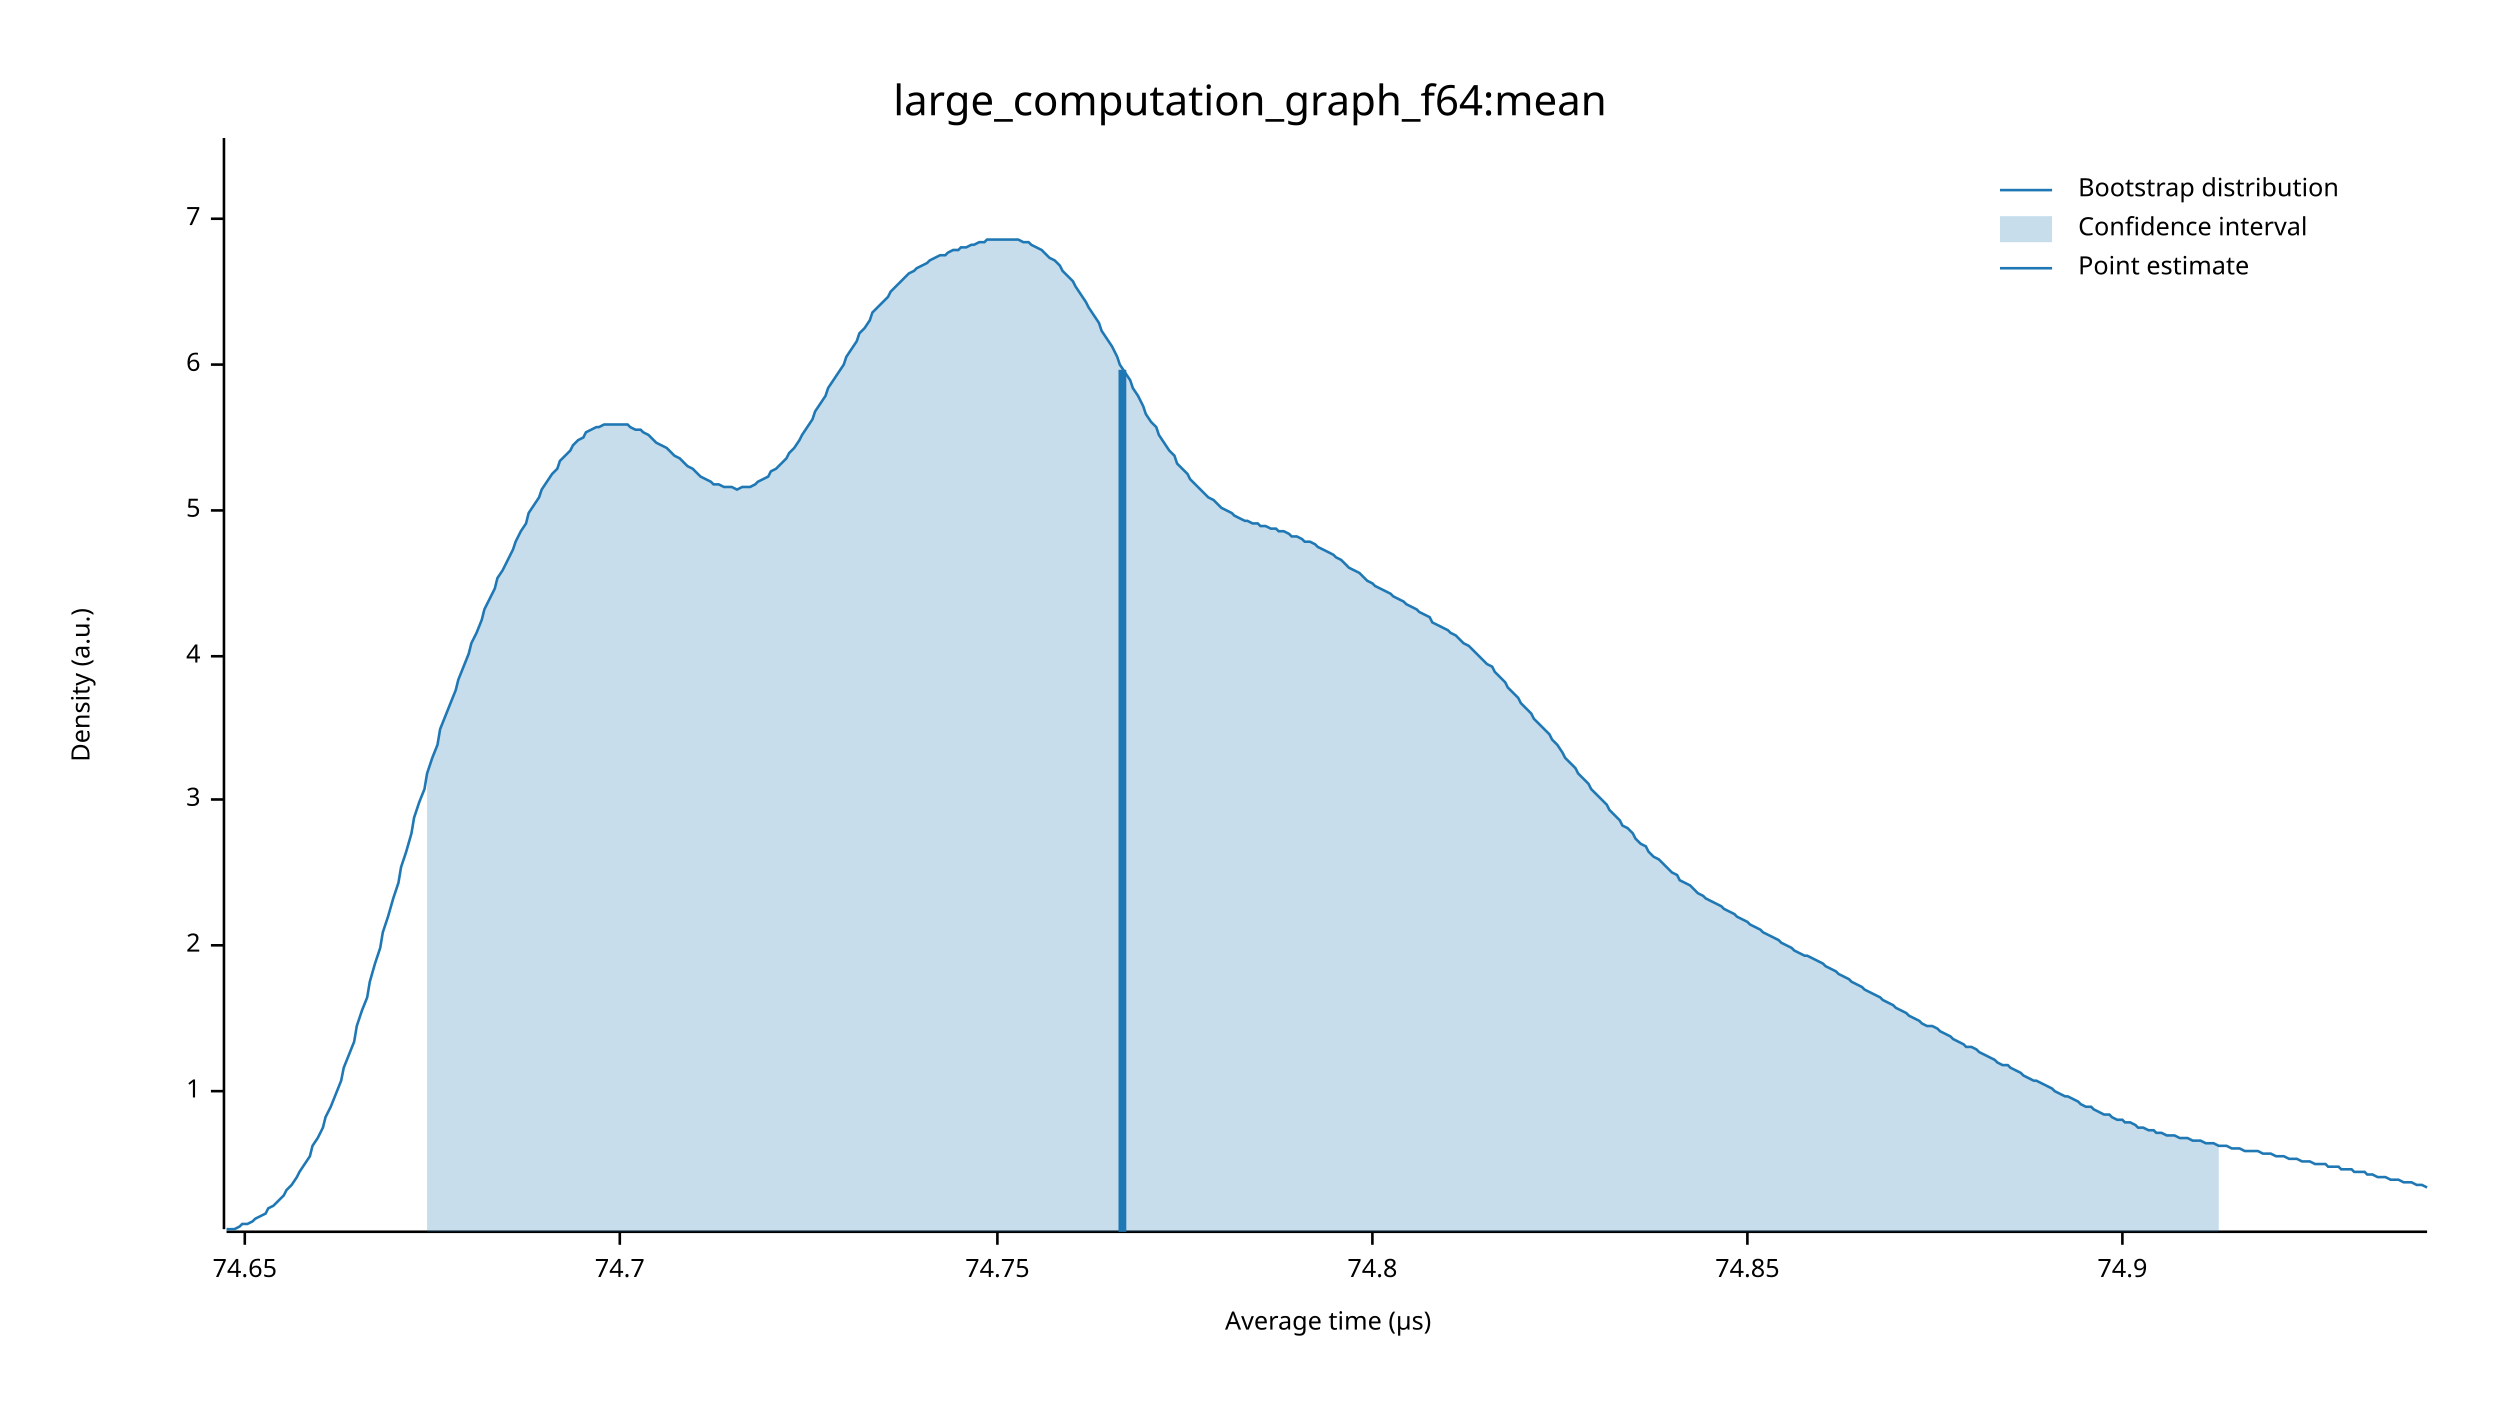
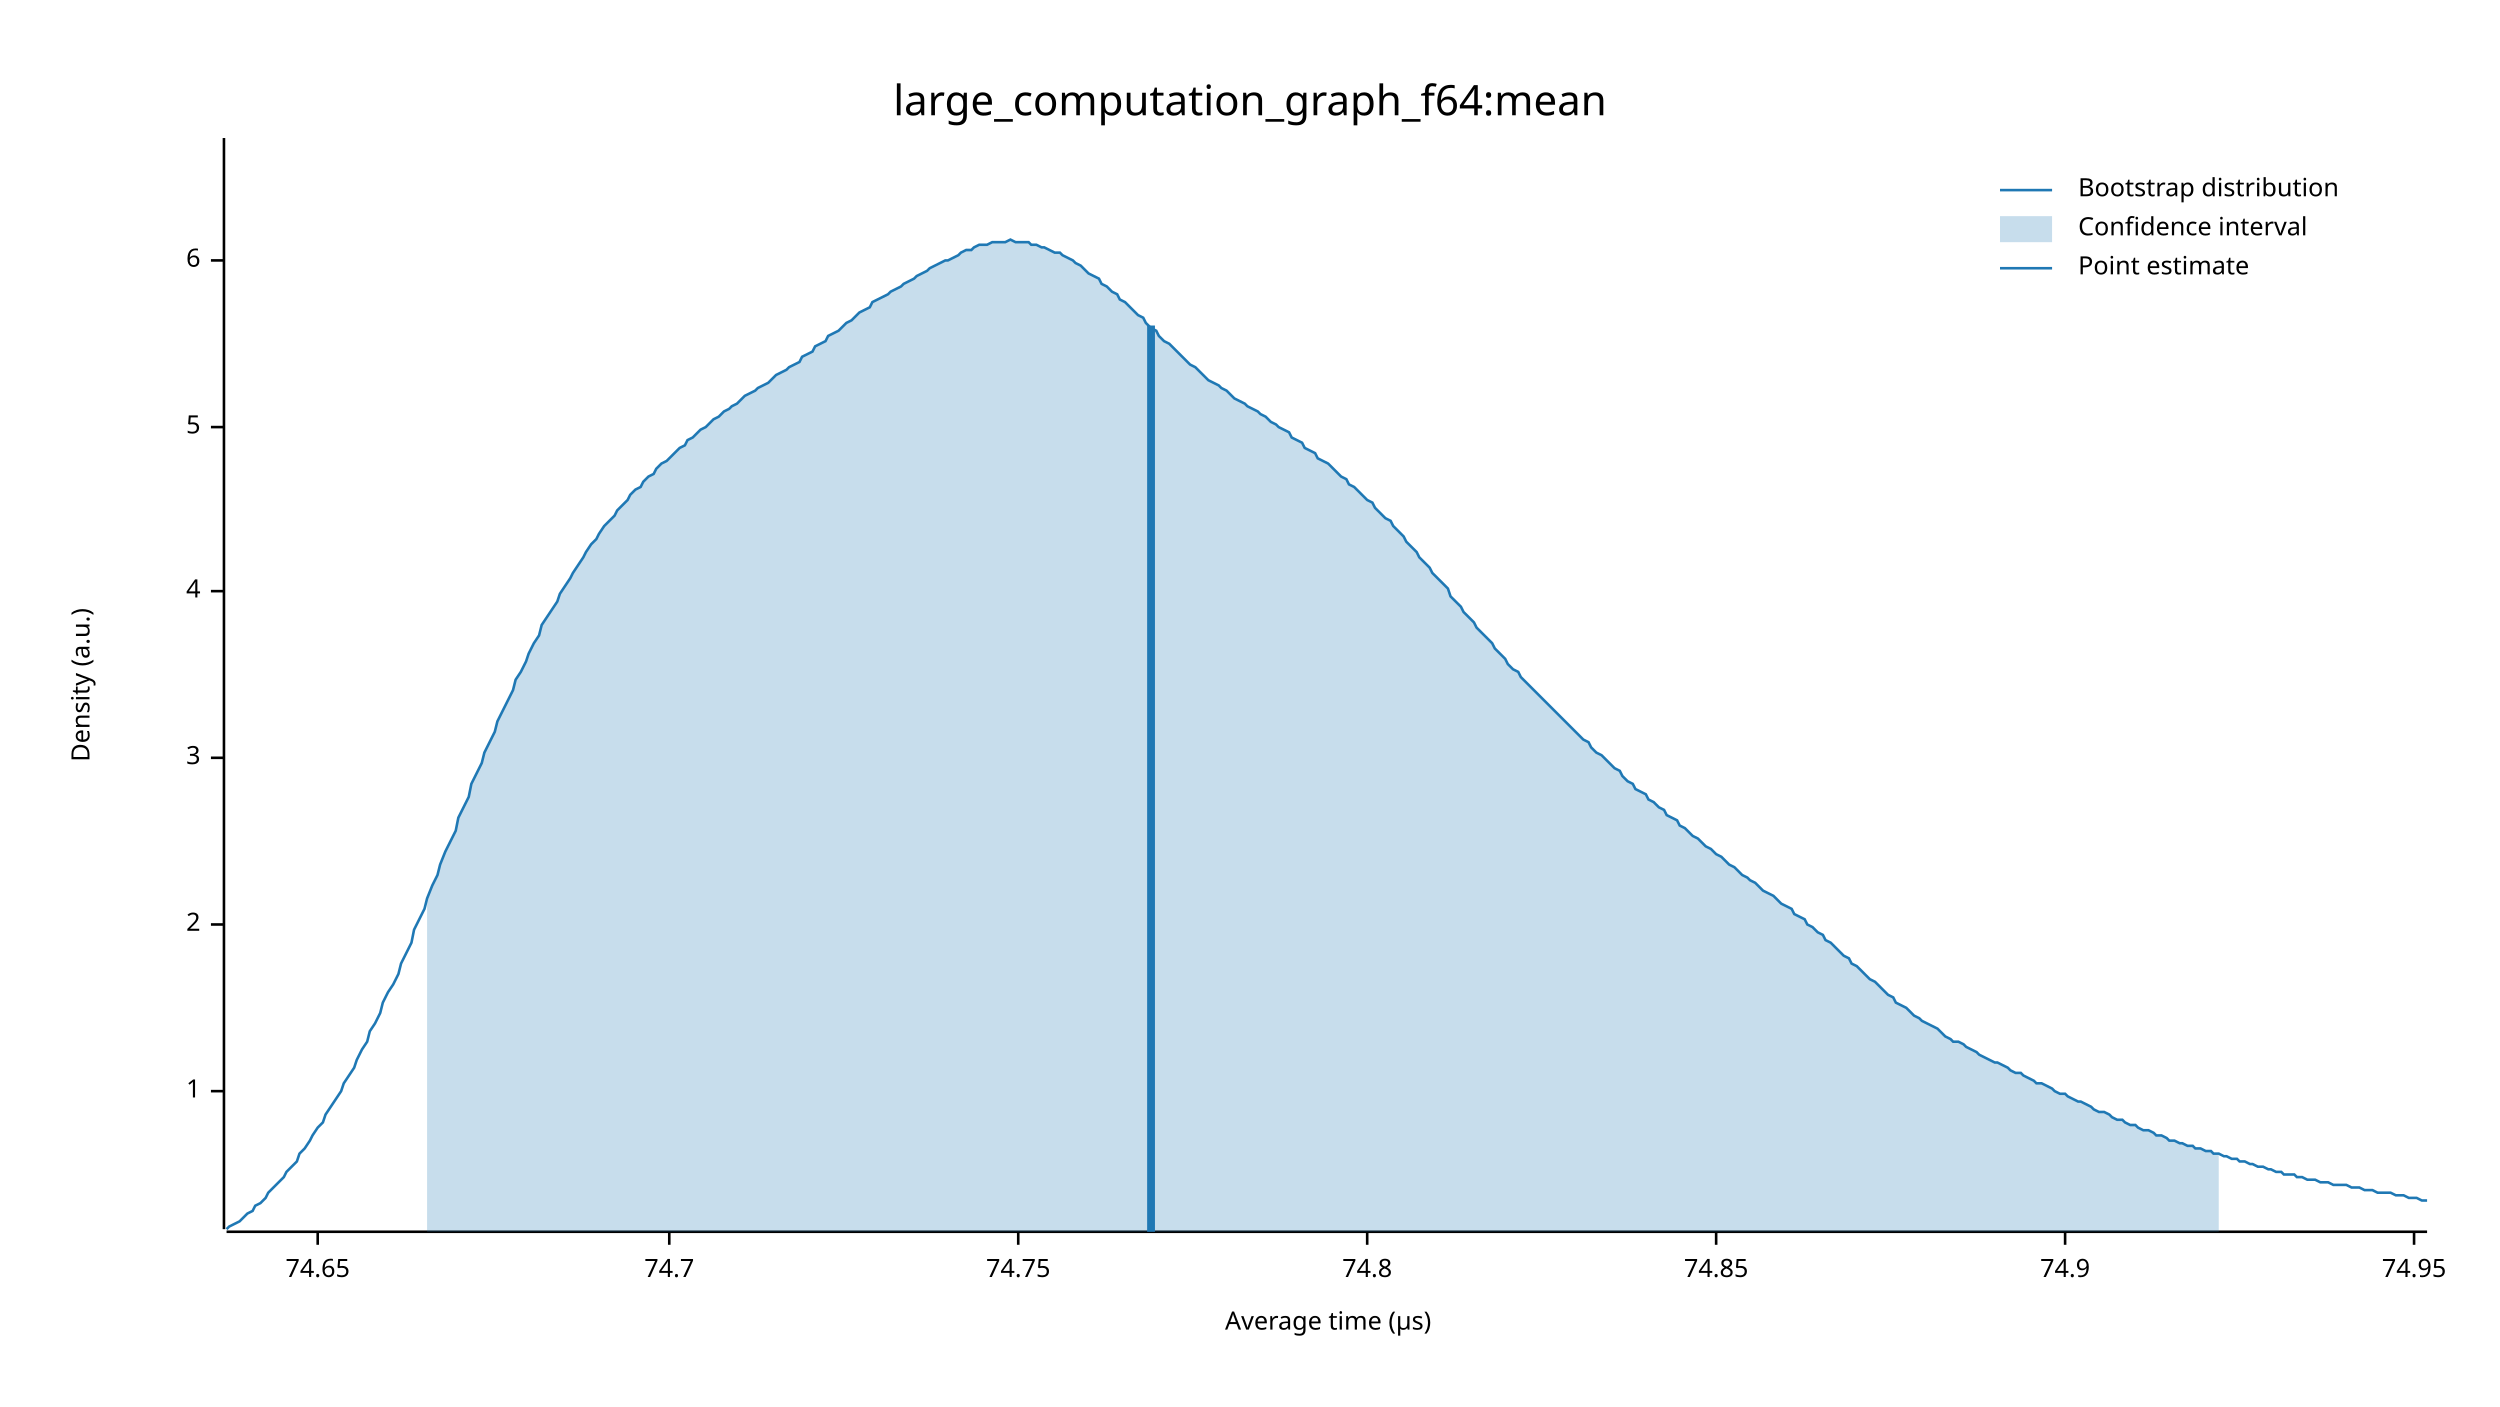
<svg xmlns="http://www.w3.org/2000/svg" width="960" height="540" viewBox="0 0 960 540">
  <text x="480" y="32" dy="0.76em" text-anchor="middle" font-family="sans-serif" font-size="16.129" opacity="1" fill="#000000">
large_computation_graph_f64:mean
</text>
  <text x="27" y="263" dy="0.76em" text-anchor="middle" font-family="sans-serif" font-size="9.677" opacity="1" fill="#000000" transform="rotate(270, 27, 263)">
Density (a.u.)
</text>
  <text x="510" y="513" dy="-0.5ex" text-anchor="middle" font-family="sans-serif" font-size="9.677" opacity="1" fill="#000000">
Average time (µs)
</text>
  <polyline fill="none" opacity="1" stroke="#000000" stroke-width="1" points="86,53 86,472 " />
  <text x="77" y="419" dy="0.5ex" text-anchor="end" font-family="sans-serif" font-size="9.677" opacity="1" fill="#000000">
1
</text>
  <polyline fill="none" opacity="1" stroke="#000000" stroke-width="1" points="81,419 86,419 " />
-   <text x="77" y="363" dy="0.5ex" text-anchor="end" font-family="sans-serif" font-size="9.677" opacity="1" fill="#000000">
+   <text x="77" y="355" dy="0.5ex" text-anchor="end" font-family="sans-serif" font-size="9.677" opacity="1" fill="#000000">
2
</text>
-   <polyline fill="none" opacity="1" stroke="#000000" stroke-width="1" points="81,363 86,363 " />
-   <text x="77" y="307" dy="0.5ex" text-anchor="end" font-family="sans-serif" font-size="9.677" opacity="1" fill="#000000">
+   <polyline fill="none" opacity="1" stroke="#000000" stroke-width="1" points="81,355 86,355 " />
+   <text x="77" y="291" dy="0.5ex" text-anchor="end" font-family="sans-serif" font-size="9.677" opacity="1" fill="#000000">
3
</text>
-   <polyline fill="none" opacity="1" stroke="#000000" stroke-width="1" points="81,307 86,307 " />
-   <text x="77" y="252" dy="0.5ex" text-anchor="end" font-family="sans-serif" font-size="9.677" opacity="1" fill="#000000">
+   <polyline fill="none" opacity="1" stroke="#000000" stroke-width="1" points="81,291 86,291 " />
+   <text x="77" y="227" dy="0.5ex" text-anchor="end" font-family="sans-serif" font-size="9.677" opacity="1" fill="#000000">
4
</text>
-   <polyline fill="none" opacity="1" stroke="#000000" stroke-width="1" points="81,252 86,252 " />
-   <text x="77" y="196" dy="0.5ex" text-anchor="end" font-family="sans-serif" font-size="9.677" opacity="1" fill="#000000">
+   <polyline fill="none" opacity="1" stroke="#000000" stroke-width="1" points="81,227 86,227 " />
+   <text x="77" y="164" dy="0.5ex" text-anchor="end" font-family="sans-serif" font-size="9.677" opacity="1" fill="#000000">
5
</text>
-   <polyline fill="none" opacity="1" stroke="#000000" stroke-width="1" points="81,196 86,196 " />
-   <text x="77" y="140" dy="0.5ex" text-anchor="end" font-family="sans-serif" font-size="9.677" opacity="1" fill="#000000">
+   <polyline fill="none" opacity="1" stroke="#000000" stroke-width="1" points="81,164 86,164 " />
+   <text x="77" y="100" dy="0.5ex" text-anchor="end" font-family="sans-serif" font-size="9.677" opacity="1" fill="#000000">
6
</text>
-   <polyline fill="none" opacity="1" stroke="#000000" stroke-width="1" points="81,140 86,140 " />
-   <text x="77" y="84" dy="0.5ex" text-anchor="end" font-family="sans-serif" font-size="9.677" opacity="1" fill="#000000">
- 7
- </text>
-   <polyline fill="none" opacity="1" stroke="#000000" stroke-width="1" points="81,84 86,84 " />
+   <polyline fill="none" opacity="1" stroke="#000000" stroke-width="1" points="81,100 86,100 " />
  <polyline fill="none" opacity="1" stroke="#000000" stroke-width="1" points="87,473 932,473 " />
-   <text x="94" y="483" dy="0.76em" text-anchor="middle" font-family="sans-serif" font-size="9.677" opacity="1" fill="#000000">
+   <text x="122" y="483" dy="0.76em" text-anchor="middle" font-family="sans-serif" font-size="9.677" opacity="1" fill="#000000">
74.65
</text>
-   <polyline fill="none" opacity="1" stroke="#000000" stroke-width="1" points="94,473 94,478 " />
-   <text x="238" y="483" dy="0.76em" text-anchor="middle" font-family="sans-serif" font-size="9.677" opacity="1" fill="#000000">
+   <polyline fill="none" opacity="1" stroke="#000000" stroke-width="1" points="122,473 122,478 " />
+   <text x="257" y="483" dy="0.76em" text-anchor="middle" font-family="sans-serif" font-size="9.677" opacity="1" fill="#000000">
74.7
</text>
-   <polyline fill="none" opacity="1" stroke="#000000" stroke-width="1" points="238,473 238,478 " />
-   <text x="383" y="483" dy="0.76em" text-anchor="middle" font-family="sans-serif" font-size="9.677" opacity="1" fill="#000000">
+   <polyline fill="none" opacity="1" stroke="#000000" stroke-width="1" points="257,473 257,478 " />
+   <text x="391" y="483" dy="0.76em" text-anchor="middle" font-family="sans-serif" font-size="9.677" opacity="1" fill="#000000">
74.75
</text>
-   <polyline fill="none" opacity="1" stroke="#000000" stroke-width="1" points="383,473 383,478 " />
-   <text x="527" y="483" dy="0.76em" text-anchor="middle" font-family="sans-serif" font-size="9.677" opacity="1" fill="#000000">
+   <polyline fill="none" opacity="1" stroke="#000000" stroke-width="1" points="391,473 391,478 " />
+   <text x="525" y="483" dy="0.76em" text-anchor="middle" font-family="sans-serif" font-size="9.677" opacity="1" fill="#000000">
74.8
</text>
-   <polyline fill="none" opacity="1" stroke="#000000" stroke-width="1" points="527,473 527,478 " />
-   <text x="671" y="483" dy="0.76em" text-anchor="middle" font-family="sans-serif" font-size="9.677" opacity="1" fill="#000000">
+   <polyline fill="none" opacity="1" stroke="#000000" stroke-width="1" points="525,473 525,478 " />
+   <text x="659" y="483" dy="0.76em" text-anchor="middle" font-family="sans-serif" font-size="9.677" opacity="1" fill="#000000">
74.85
</text>
-   <polyline fill="none" opacity="1" stroke="#000000" stroke-width="1" points="671,473 671,478 " />
-   <text x="815" y="483" dy="0.76em" text-anchor="middle" font-family="sans-serif" font-size="9.677" opacity="1" fill="#000000">
+   <polyline fill="none" opacity="1" stroke="#000000" stroke-width="1" points="659,473 659,478 " />
+   <text x="793" y="483" dy="0.76em" text-anchor="middle" font-family="sans-serif" font-size="9.677" opacity="1" fill="#000000">
74.9
</text>
-   <polyline fill="none" opacity="1" stroke="#000000" stroke-width="1" points="815,473 815,478 " />
-   <polyline fill="none" opacity="1" stroke="#1F78B4" stroke-width="1" points="87,472 88,472 90,472 92,471 93,470 95,470 97,469 98,468 100,467 102,466 103,464 105,463 107,461 109,459 110,457 112,455 114,452 115,450 117,447 119,444 120,440 122,437 124,433 125,429 127,425 129,420 131,415 132,410 134,405 136,400 137,394 139,388 141,383 142,377 144,370 146,364 147,358 149,352 151,345 153,339 154,333 156,327 158,320 159,314 161,308 163,303 164,297 166,291 168,286 169,280 171,275 173,270 175,265 176,261 178,256 180,251 181,247 183,243 185,238 186,234 188,230 190,226 191,222 193,219 195,215 197,211 198,208 200,204 202,201 203,197 205,194 207,191 208,188 210,185 212,182 214,180 215,177 217,175 219,173 220,171 222,169 224,168 225,166 227,165 229,164 230,164 232,163 234,163 236,163 237,163 239,163 241,163 242,164 244,165 246,165 247,166 249,167 251,169 252,170 254,171 256,172 258,174 259,175 261,176 263,178 264,179 266,180 268,182 269,183 271,184 273,185 274,186 276,186 278,187 280,187 281,187 283,188 285,187 286,187 288,187 290,186 291,185 293,184 295,183 296,181 298,180 300,178 302,176 303,174 305,172 307,169 308,167 310,164 312,161 313,158 315,155 317,152 318,149 320,146 322,143 324,140 325,137 327,134 329,131 330,128 332,126 334,123 335,120 337,118 339,116 341,114 342,112 344,110 346,108 347,107 349,105 351,104 352,103 354,102 356,101 357,100 359,99 361,98 363,98 364,97 366,96 368,96 369,95 371,95 373,94 374,94 376,93 378,93 379,92 381,92 383,92 385,92 386,92 388,92 390,92 391,92 393,93 395,93 396,94 398,95 400,96 401,97 403,99 405,100 407,102 408,104 410,106 412,108 413,110 415,113 417,116 418,118 420,121 422,124 423,127 425,130 427,133 429,137 430,140 432,143 434,146 435,149 437,152 439,156 440,159 442,162 444,164 445,167 447,170 449,173 451,175 452,178 454,180 456,182 457,184 459,186 461,188 462,189 464,191 466,192 468,194 469,195 471,196 473,197 474,198 476,199 478,200 479,200 481,201 483,201 484,202 486,202 488,203 490,203 491,204 493,204 495,205 496,206 498,206 500,207 501,208 503,208 505,209 506,210 508,211 510,212 512,213 513,214 515,215 517,217 518,218 520,219 522,220 523,221 525,223 527,224 528,225 530,226 532,227 534,228 535,229 537,230 539,231 540,232 542,233 544,234 545,235 547,236 549,237 550,239 552,240 554,241 556,242 557,243 559,244 561,246 562,247 564,248 566,250 567,251 569,253 571,255 573,256 574,258 576,260 578,262 579,264 581,266 583,268 584,270 586,272 588,274 589,276 591,278 593,280 595,282 596,284 598,286 600,289 601,291 603,293 605,295 606,297 608,299 610,301 611,303 613,305 615,307 617,309 618,311 620,313 622,315 623,317 625,318 627,320 628,322 630,324 632,325 633,327 635,329 637,330 639,332 640,333 642,335 644,336 645,338 647,339 649,340 650,341 652,343 654,344 655,345 657,346 659,347 661,348 662,349 664,350 666,351 667,352 669,353 671,354 672,355 674,356 676,357 677,358 679,359 681,360 683,361 684,362 686,363 688,364 689,365 691,366 693,367 694,367 696,368 698,369 700,370 701,371 703,372 705,373 706,374 708,375 710,376 711,377 713,378 715,379 716,380 718,381 720,382 722,383 723,384 725,385 727,386 728,387 730,388 732,389 733,390 735,391 737,392 738,393 740,394 742,394 744,395 745,396 747,397 749,398 750,399 752,400 754,401 755,402 757,402 759,403 760,404 762,405 764,406 766,407 767,408 769,409 771,409 772,410 774,411 776,412 777,413 779,414 781,415 782,415 784,416 786,417 788,418 789,419 791,420 793,421 794,421 796,422 798,423 799,424 801,425 803,425 804,426 806,427 808,428 810,428 811,429 813,430 815,430 816,431 818,431 820,432 821,433 823,433 825,434 827,434 828,435 830,435 832,436 833,436 835,436 837,437 838,437 840,437 842,438 843,438 845,438 847,439 849,439 850,439 852,440 854,440 855,440 857,441 859,441 860,441 862,442 864,442 865,442 867,442 869,443 871,443 872,443 874,444 876,444 877,444 879,445 881,445 882,445 884,446 886,446 887,446 889,447 891,447 893,447 894,448 896,448 898,448 899,449 901,449 903,449 904,450 906,450 908,450 909,451 911,451 913,452 915,452 916,452 918,453 920,453 921,453 923,454 925,454 926,454 928,455 930,455 932,456 " />
-   <polygon opacity="0.25" fill="#1F78B4" points="164,297 166,291 168,286 169,280 171,275 173,270 175,265 176,261 178,256 180,251 181,247 183,243 185,238 186,234 188,230 190,226 191,222 193,219 195,215 197,211 198,208 200,204 202,201 203,197 205,194 207,191 208,188 210,185 212,182 214,180 215,177 217,175 219,173 220,171 222,169 224,168 225,166 227,165 229,164 230,164 232,163 234,163 236,163 237,163 239,163 241,163 242,164 244,165 246,165 247,166 249,167 251,169 252,170 254,171 256,172 258,174 259,175 261,176 263,178 264,179 266,180 268,182 269,183 271,184 273,185 274,186 276,186 278,187 280,187 281,187 283,188 285,187 286,187 288,187 290,186 291,185 293,184 295,183 296,181 298,180 300,178 302,176 303,174 305,172 307,169 308,167 310,164 312,161 313,158 315,155 317,152 318,149 320,146 322,143 324,140 325,137 327,134 329,131 330,128 332,126 334,123 335,120 337,118 339,116 341,114 342,112 344,110 346,108 347,107 349,105 351,104 352,103 354,102 356,101 357,100 359,99 361,98 363,98 364,97 366,96 368,96 369,95 371,95 373,94 374,94 376,93 378,93 379,92 381,92 383,92 385,92 386,92 388,92 390,92 391,92 393,93 395,93 396,94 398,95 400,96 401,97 403,99 405,100 407,102 408,104 410,106 412,108 413,110 415,113 417,116 418,118 420,121 422,124 423,127 425,130 427,133 429,137 430,140 432,143 434,146 435,149 437,152 439,156 440,159 442,162 444,164 445,167 447,170 449,173 451,175 452,178 454,180 456,182 457,184 459,186 461,188 462,189 464,191 466,192 468,194 469,195 471,196 473,197 474,198 476,199 478,200 479,200 481,201 483,201 484,202 486,202 488,203 490,203 491,204 493,204 495,205 496,206 498,206 500,207 501,208 503,208 505,209 506,210 508,211 510,212 512,213 513,214 515,215 517,217 518,218 520,219 522,220 523,221 525,223 527,224 528,225 530,226 532,227 534,228 535,229 537,230 539,231 540,232 542,233 544,234 545,235 547,236 549,237 550,239 552,240 554,241 556,242 557,243 559,244 561,246 562,247 564,248 566,250 567,251 569,253 571,255 573,256 574,258 576,260 578,262 579,264 581,266 583,268 584,270 586,272 588,274 589,276 591,278 593,280 595,282 596,284 598,286 600,289 601,291 603,293 605,295 606,297 608,299 610,301 611,303 613,305 615,307 617,309 618,311 620,313 622,315 623,317 625,318 627,320 628,322 630,324 632,325 633,327 635,329 637,330 639,332 640,333 642,335 644,336 645,338 647,339 649,340 650,341 652,343 654,344 655,345 657,346 659,347 661,348 662,349 664,350 666,351 667,352 669,353 671,354 672,355 674,356 676,357 677,358 679,359 681,360 683,361 684,362 686,363 688,364 689,365 691,366 693,367 694,367 696,368 698,369 700,370 701,371 703,372 705,373 706,374 708,375 710,376 711,377 713,378 715,379 716,380 718,381 720,382 722,383 723,384 725,385 727,386 728,387 730,388 732,389 733,390 735,391 737,392 738,393 740,394 742,394 744,395 745,396 747,397 749,398 750,399 752,400 754,401 755,402 757,402 759,403 760,404 762,405 764,406 766,407 767,408 769,409 771,409 772,410 774,411 776,412 777,413 779,414 781,415 782,415 784,416 786,417 788,418 789,419 791,420 793,421 794,421 796,422 798,423 799,424 801,425 803,425 804,426 806,427 808,428 810,428 811,429 813,430 815,430 816,431 818,431 820,432 821,433 823,433 825,434 827,434 828,435 830,435 832,436 833,436 835,436 837,437 838,437 840,437 842,438 843,438 845,438 847,439 849,439 850,439 852,440 852,473 164,473 " />
-   <polyline fill="none" opacity="1" stroke="#1F78B4" stroke-width="3" points="431,473 431,142 " />
+   <polyline fill="none" opacity="1" stroke="#000000" stroke-width="1" points="793,473 793,478 " />
+   <text x="927" y="483" dy="0.76em" text-anchor="middle" font-family="sans-serif" font-size="9.677" opacity="1" fill="#000000">
+ 74.95
+ </text>
+   <polyline fill="none" opacity="1" stroke="#000000" stroke-width="1" points="927,473 927,478 " />
+   <polyline fill="none" opacity="1" stroke="#1F78B4" stroke-width="1" points="87,472 88,471 90,470 92,469 93,468 95,466 97,465 98,463 100,462 102,460 103,458 105,456 107,454 109,452 110,450 112,448 114,446 115,443 117,441 119,438 120,436 122,433 124,431 125,428 127,425 129,422 131,419 132,416 134,413 136,410 137,407 139,403 141,400 142,396 144,393 146,389 147,385 149,381 151,378 153,374 154,370 156,366 158,362 159,357 161,353 163,349 164,345 166,340 168,336 169,332 171,327 173,323 175,319 176,314 178,310 180,306 181,301 183,297 185,293 186,289 188,285 190,281 191,277 193,273 195,269 197,265 198,261 200,258 202,254 203,251 205,247 207,244 208,240 210,237 212,234 214,231 215,228 217,225 219,222 220,220 222,217 224,214 225,212 227,209 229,207 230,205 232,202 234,200 236,198 237,196 239,194 241,192 242,190 244,188 246,187 247,185 249,183 251,182 252,180 254,178 256,177 258,175 259,174 261,172 263,171 264,169 266,168 268,166 269,165 271,164 273,162 274,161 276,160 278,158 280,157 281,156 283,155 285,153 286,152 288,151 290,150 291,149 293,148 295,147 296,146 298,144 300,143 302,142 303,141 305,140 307,139 308,137 310,136 312,135 313,133 315,132 317,131 318,129 320,128 322,127 324,125 325,124 327,123 329,121 330,120 332,119 334,118 335,116 337,115 339,114 341,113 342,112 344,111 346,110 347,109 349,108 351,107 352,106 354,105 356,104 357,103 359,102 361,101 363,100 364,100 366,99 368,98 369,97 371,96 373,96 374,95 376,94 378,94 379,94 381,93 383,93 385,93 386,93 388,92 390,93 391,93 393,93 395,93 396,94 398,94 400,95 401,95 403,96 405,97 407,97 408,98 410,99 412,100 413,101 415,102 417,104 418,105 420,106 422,107 423,109 425,110 427,112 429,113 430,115 432,116 434,118 435,119 437,121 439,122 440,124 442,126 444,127 445,129 447,131 449,132 451,134 452,135 454,137 456,139 457,140 459,141 461,143 462,144 464,146 466,147 468,148 469,149 471,150 473,152 474,153 476,154 478,155 479,156 481,157 483,158 484,159 486,160 488,162 490,163 491,164 493,165 495,166 496,168 498,169 500,170 501,172 503,173 505,174 506,176 508,177 510,178 512,180 513,181 515,183 517,184 518,186 520,187 522,189 523,190 525,192 527,193 528,195 530,197 532,199 534,200 535,202 537,204 539,206 540,208 542,210 544,212 545,214 547,216 549,218 550,220 552,222 554,224 556,226 557,229 559,231 561,233 562,235 564,237 566,239 567,241 569,243 571,245 573,247 574,249 576,251 578,253 579,255 581,257 583,258 584,260 586,262 588,264 589,265 591,267 593,269 595,271 596,272 598,274 600,276 601,277 603,279 605,281 606,282 608,284 610,285 611,287 613,289 615,290 617,292 618,293 620,295 622,296 623,298 625,300 627,301 628,303 630,304 632,305 633,307 635,308 637,310 639,311 640,313 642,314 644,315 645,317 647,318 649,320 650,321 652,322 654,324 655,325 657,326 659,328 661,329 662,330 664,332 666,333 667,334 669,336 671,337 672,338 674,339 676,341 677,342 679,343 681,344 683,346 684,347 686,348 688,349 689,351 691,352 693,353 694,355 696,356 698,358 700,359 701,361 703,362 705,364 706,365 708,367 710,368 711,370 713,371 715,373 716,374 718,376 720,377 722,379 723,380 725,382 727,383 728,385 730,386 732,387 733,388 735,390 737,391 738,392 740,393 742,394 744,395 745,396 747,398 749,399 750,400 752,400 754,401 755,402 757,403 759,404 760,405 762,406 764,407 766,408 767,408 769,409 771,410 772,411 774,412 776,412 777,413 779,414 781,415 782,416 784,416 786,417 788,418 789,419 791,420 793,420 794,421 796,422 798,423 799,423 801,424 803,425 804,426 806,427 808,427 810,428 811,429 813,430 815,430 816,431 818,432 820,432 821,433 823,434 825,434 827,435 828,436 830,436 832,437 833,438 835,438 837,439 838,439 840,440 842,440 843,441 845,441 847,442 849,442 850,443 852,443 854,444 855,444 857,445 859,445 860,446 862,446 864,447 865,447 867,448 869,448 871,449 872,449 874,450 876,450 877,451 879,451 881,451 882,452 884,452 886,453 887,453 889,453 891,454 893,454 894,454 896,455 898,455 899,455 901,455 903,456 904,456 906,456 908,457 909,457 911,457 913,458 915,458 916,458 918,458 920,459 921,459 923,459 925,460 926,460 928,460 930,461 932,461 " />
+   <polygon opacity="0.25" fill="#1F78B4" points="164,345 166,340 168,336 169,332 171,327 173,323 175,319 176,314 178,310 180,306 181,301 183,297 185,293 186,289 188,285 190,281 191,277 193,273 195,269 197,265 198,261 200,258 202,254 203,251 205,247 207,244 208,240 210,237 212,234 214,231 215,228 217,225 219,222 220,220 222,217 224,214 225,212 227,209 229,207 230,205 232,202 234,200 236,198 237,196 239,194 241,192 242,190 244,188 246,187 247,185 249,183 251,182 252,180 254,178 256,177 258,175 259,174 261,172 263,171 264,169 266,168 268,166 269,165 271,164 273,162 274,161 276,160 278,158 280,157 281,156 283,155 285,153 286,152 288,151 290,150 291,149 293,148 295,147 296,146 298,144 300,143 302,142 303,141 305,140 307,139 308,137 310,136 312,135 313,133 315,132 317,131 318,129 320,128 322,127 324,125 325,124 327,123 329,121 330,120 332,119 334,118 335,116 337,115 339,114 341,113 342,112 344,111 346,110 347,109 349,108 351,107 352,106 354,105 356,104 357,103 359,102 361,101 363,100 364,100 366,99 368,98 369,97 371,96 373,96 374,95 376,94 378,94 379,94 381,93 383,93 385,93 386,93 388,92 390,93 391,93 393,93 395,93 396,94 398,94 400,95 401,95 403,96 405,97 407,97 408,98 410,99 412,100 413,101 415,102 417,104 418,105 420,106 422,107 423,109 425,110 427,112 429,113 430,115 432,116 434,118 435,119 437,121 439,122 440,124 442,126 444,127 445,129 447,131 449,132 451,134 452,135 454,137 456,139 457,140 459,141 461,143 462,144 464,146 466,147 468,148 469,149 471,150 473,152 474,153 476,154 478,155 479,156 481,157 483,158 484,159 486,160 488,162 490,163 491,164 493,165 495,166 496,168 498,169 500,170 501,172 503,173 505,174 506,176 508,177 510,178 512,180 513,181 515,183 517,184 518,186 520,187 522,189 523,190 525,192 527,193 528,195 530,197 532,199 534,200 535,202 537,204 539,206 540,208 542,210 544,212 545,214 547,216 549,218 550,220 552,222 554,224 556,226 557,229 559,231 561,233 562,235 564,237 566,239 567,241 569,243 571,245 573,247 574,249 576,251 578,253 579,255 581,257 583,258 584,260 586,262 588,264 589,265 591,267 593,269 595,271 596,272 598,274 600,276 601,277 603,279 605,281 606,282 608,284 610,285 611,287 613,289 615,290 617,292 618,293 620,295 622,296 623,298 625,300 627,301 628,303 630,304 632,305 633,307 635,308 637,310 639,311 640,313 642,314 644,315 645,317 647,318 649,320 650,321 652,322 654,324 655,325 657,326 659,328 661,329 662,330 664,332 666,333 667,334 669,336 671,337 672,338 674,339 676,341 677,342 679,343 681,344 683,346 684,347 686,348 688,349 689,351 691,352 693,353 694,355 696,356 698,358 700,359 701,361 703,362 705,364 706,365 708,367 710,368 711,370 713,371 715,373 716,374 718,376 720,377 722,379 723,380 725,382 727,383 728,385 730,386 732,387 733,388 735,390 737,391 738,392 740,393 742,394 744,395 745,396 747,398 749,399 750,400 752,400 754,401 755,402 757,403 759,404 760,405 762,406 764,407 766,408 767,408 769,409 771,410 772,411 774,412 776,412 777,413 779,414 781,415 782,416 784,416 786,417 788,418 789,419 791,420 793,420 794,421 796,422 798,423 799,423 801,424 803,425 804,426 806,427 808,427 810,428 811,429 813,430 815,430 816,431 818,432 820,432 821,433 823,434 825,434 827,435 828,436 830,436 832,437 833,438 835,438 837,439 838,439 840,440 842,440 843,441 845,441 847,442 849,442 850,443 852,443 852,473 164,473 " />
+   <polyline fill="none" opacity="1" stroke="#1F78B4" stroke-width="3" points="442,473 442,125 " />
  <text x="798" y="68" dy="0.76em" text-anchor="start" font-family="sans-serif" font-size="9.677" opacity="1" fill="#000000">
Bootstrap distribution
</text>
  <text x="798" y="83" dy="0.76em" text-anchor="start" font-family="sans-serif" font-size="9.677" opacity="1" fill="#000000">
Confidence interval
</text>
  <text x="798" y="98" dy="0.76em" text-anchor="start" font-family="sans-serif" font-size="9.677" opacity="1" fill="#000000">
Point estimate
</text>
  <polyline fill="none" opacity="1" stroke="#1F78B4" stroke-width="1" points="768,73 788,73 " />
  <rect x="768" y="83" width="20" height="10" opacity="0.25" fill="#1F78B4" stroke="none" />
  <polyline fill="none" opacity="1" stroke="#1F78B4" stroke-width="1" points="768,103 788,103 " />
</svg>
